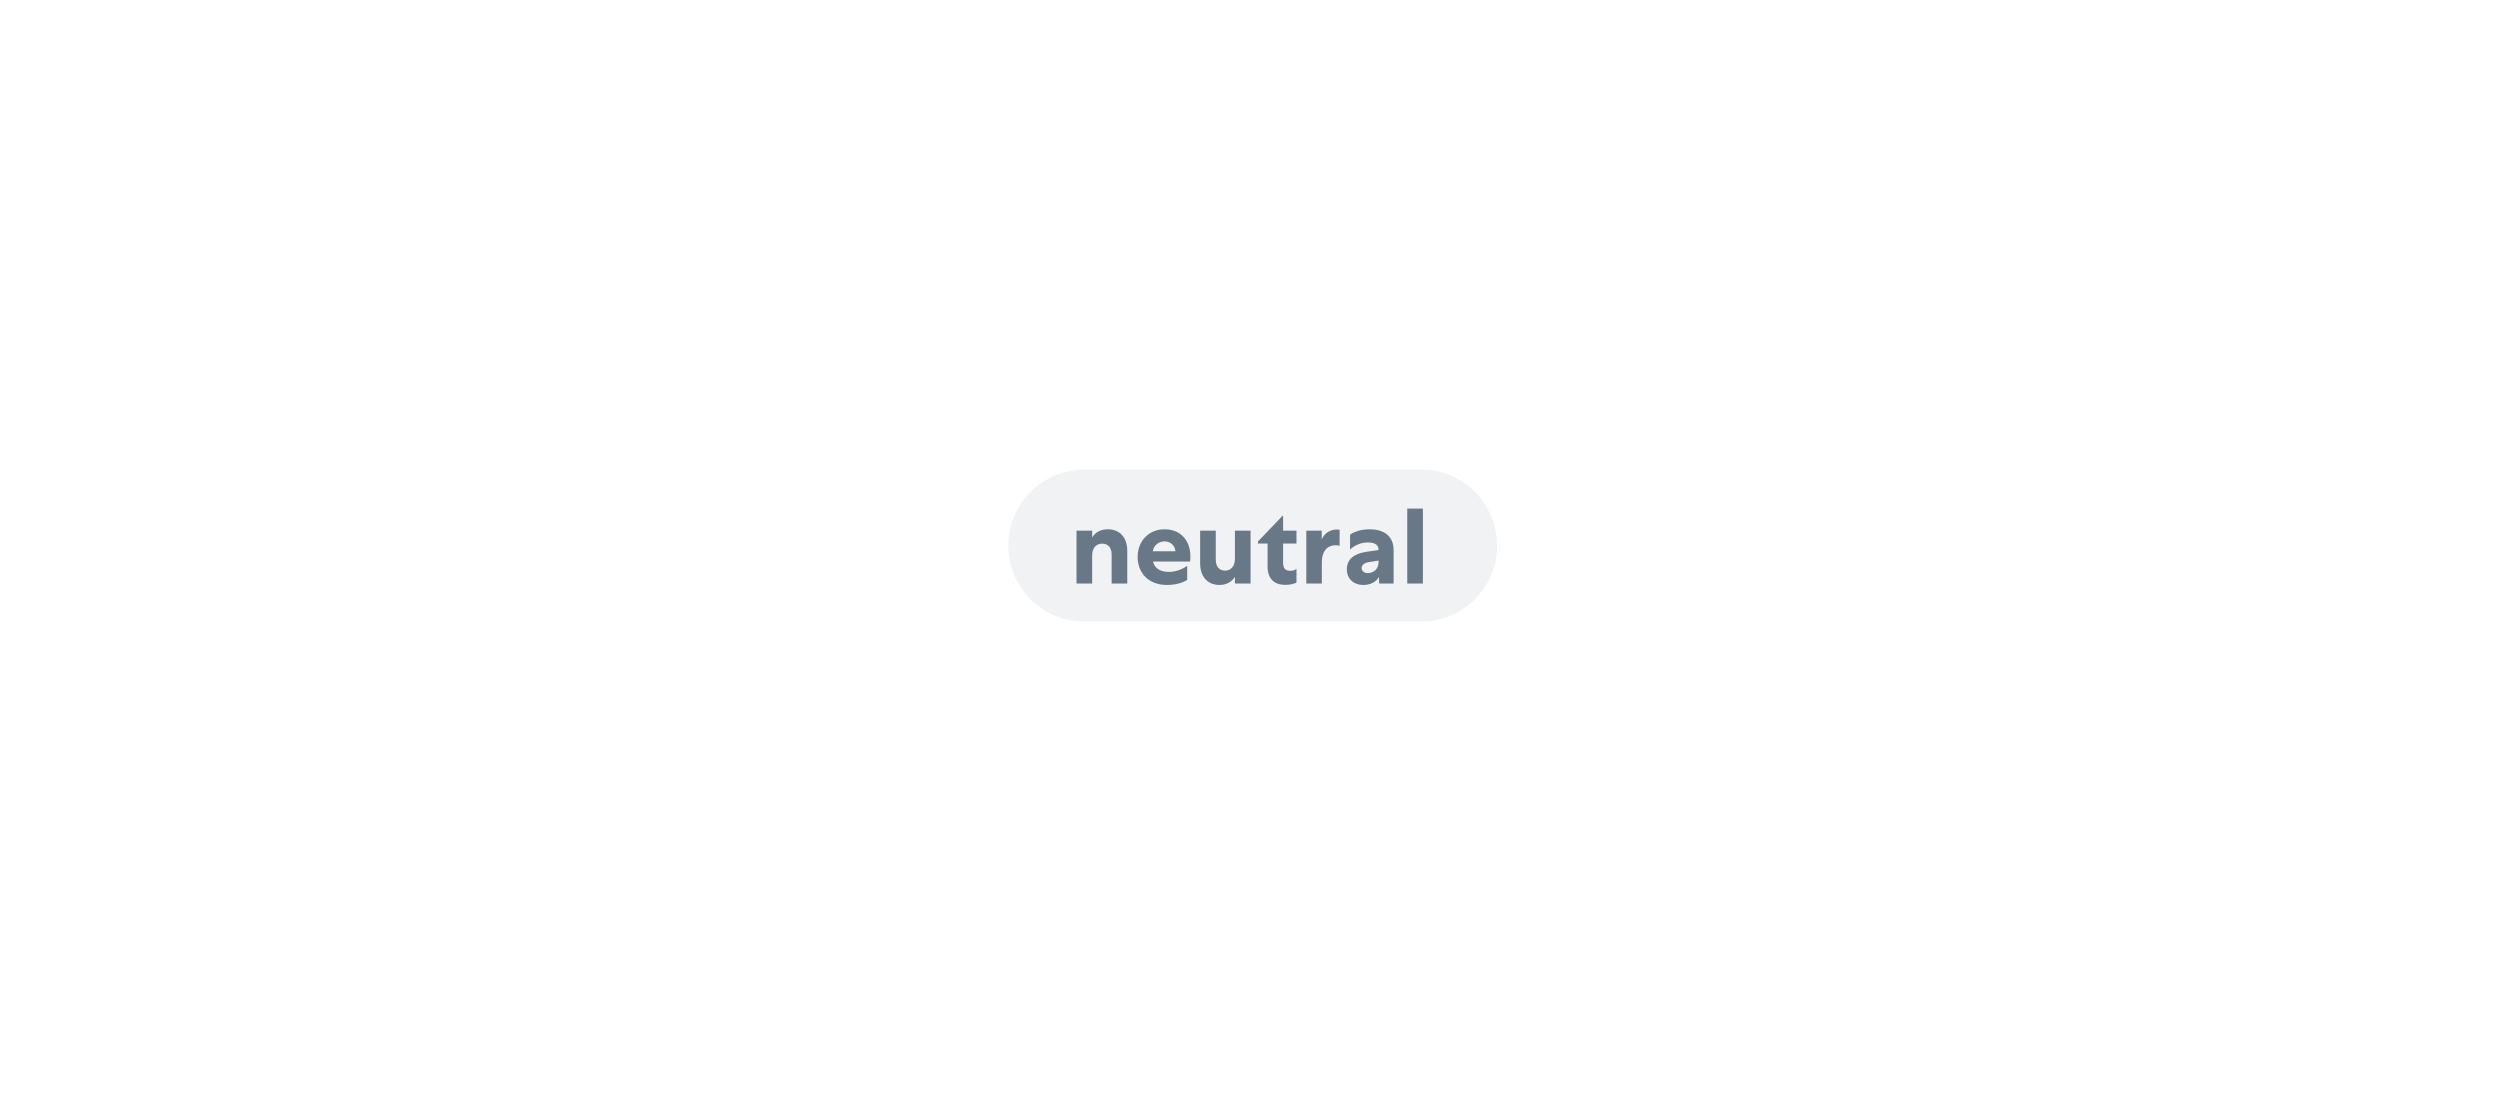
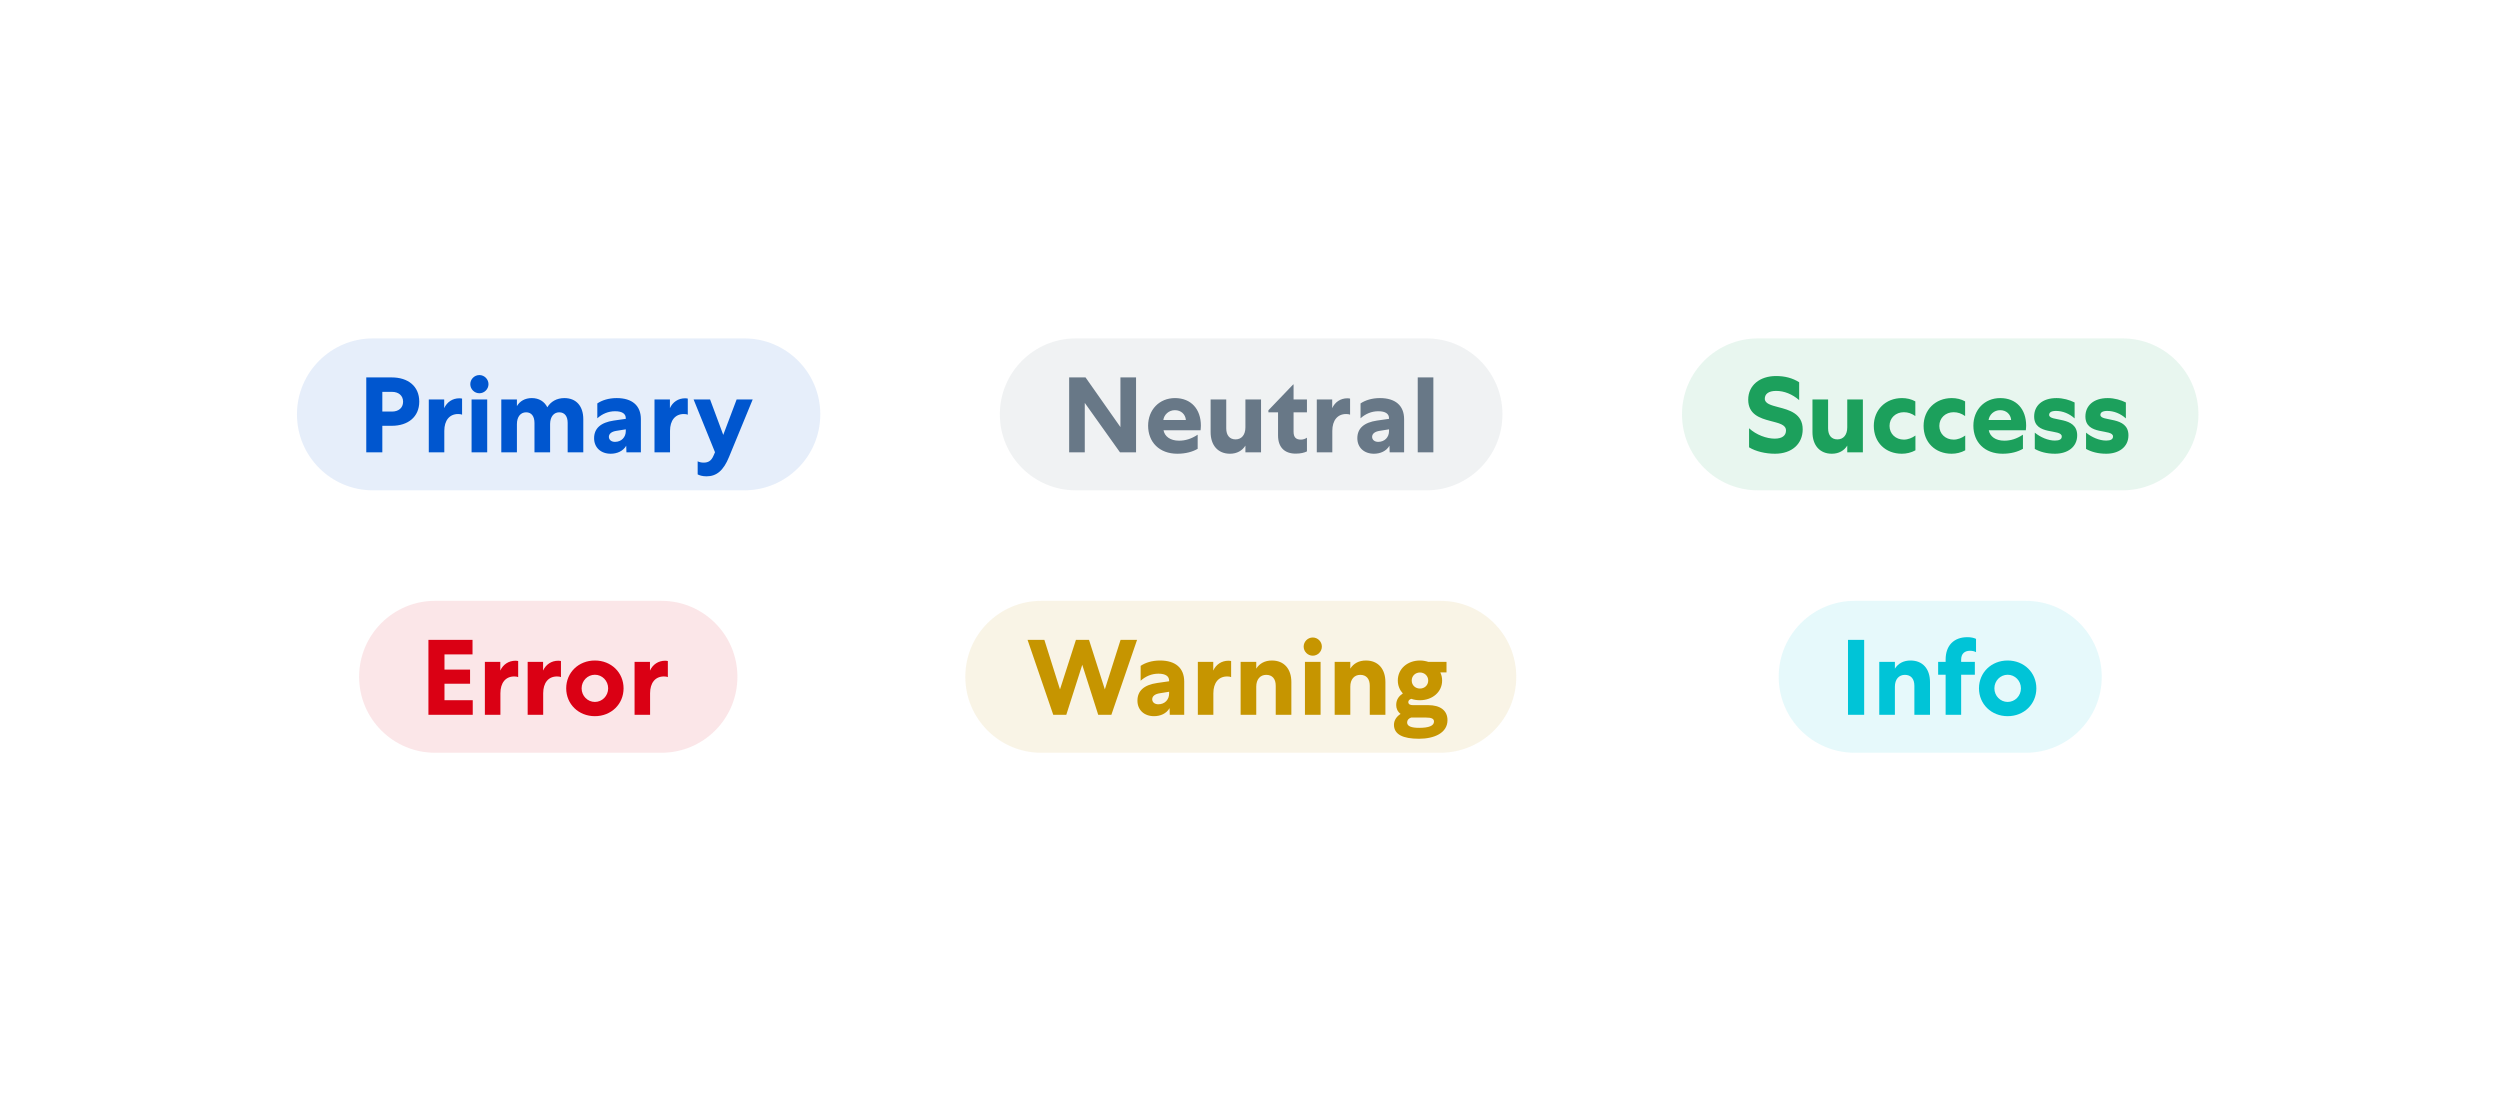
<svg xmlns="http://www.w3.org/2000/svg" width="362" height="159" viewBox="0 0 362 159" fill="none">
-   <rect x="146" y="68" width="70.778" height="22" rx="11" fill="#687887" fill-opacity="0.1" />
-   <path d="M158.144 80.439V84.5H155.881V76.843H158.144V77.82C158.609 77.076 159.384 76.641 160.407 76.641C162.158 76.641 163.228 77.835 163.228 79.772V84.5H160.965V80.299C160.965 79.292 160.469 78.719 159.585 78.719C158.717 78.719 158.144 79.37 158.144 80.439ZM171.906 81.942V83.989C171.162 84.422 170.17 84.701 168.961 84.701C166.342 84.701 164.73 83.012 164.73 80.641C164.73 78.347 166.342 76.641 168.62 76.641C170.961 76.641 172.371 78.254 172.371 80.625C172.371 80.858 172.34 81.121 172.325 81.307H166.962C167.132 82.191 167.923 82.811 169.209 82.811C170.124 82.811 170.992 82.547 171.906 81.942ZM166.931 79.819H170.201C170.124 78.966 169.488 78.393 168.605 78.393C167.721 78.393 167.039 79.044 166.931 79.819ZM178.818 80.888V76.843H181.081V84.5H178.818V83.523C178.368 84.252 177.593 84.701 176.586 84.701C174.85 84.701 173.78 83.493 173.78 81.57V76.843H176.043V81.028C176.043 82.035 176.539 82.624 177.392 82.624C178.26 82.624 178.818 81.974 178.818 80.888ZM183.544 78.703H182.149V78.409L185.73 74.673H185.792V76.843H187.729V78.703H185.792V81.508C185.792 82.33 186.148 82.656 186.861 82.656C187.171 82.656 187.497 82.547 187.729 82.376V84.361C187.373 84.546 186.815 84.686 186.102 84.686C184.474 84.686 183.544 83.756 183.544 82.051V78.703ZM193.975 76.719V79.044C193.851 78.982 193.634 78.951 193.401 78.951C192.146 78.951 191.402 79.881 191.402 81.385V84.5H189.154V76.843H191.386V78.099C191.789 77.215 192.595 76.672 193.587 76.672C193.758 76.672 193.928 76.704 193.975 76.719ZM201.798 84.5H199.705L199.674 83.539C199.225 84.329 198.341 84.701 197.427 84.701C196.001 84.701 195.024 83.802 195.024 82.454C195.024 81.043 195.97 80.175 197.876 79.897L199.612 79.648V79.555C199.612 78.92 199.101 78.548 198.062 78.548C197.07 78.548 196.187 78.936 195.489 79.571V77.416C196.156 76.967 197.117 76.641 198.295 76.641C200.511 76.641 201.798 77.711 201.798 79.695V84.5ZM197.163 82.268C197.179 82.702 197.535 82.981 198.047 82.981C198.992 82.981 199.612 82.299 199.612 81.431V81.168L198.264 81.385C197.535 81.493 197.163 81.819 197.163 82.268ZM203.771 73.65H206.034V84.5H203.771V73.65Z" fill="#687887" />
+   <rect x="144.777" y="49" width="72.778" height="22" rx="11" fill="#687887" fill-opacity="0.1" />
+   <path d="M162.238 54.65H164.501V65.5H162.176L157.076 58.339V65.5H154.813V54.65H157.185L162.238 61.842V54.65ZM173.423 62.943V64.989C172.679 65.422 171.687 65.701 170.478 65.701C167.859 65.701 166.247 64.012 166.247 61.641C166.247 59.346 167.859 57.642 170.137 57.642C172.478 57.642 173.888 59.254 173.888 61.625C173.888 61.858 173.857 62.121 173.842 62.307H168.479C168.649 63.191 169.44 63.81 170.726 63.81C171.641 63.81 172.509 63.547 173.423 62.943ZM168.448 60.819H171.718C171.641 59.967 171.005 59.393 170.122 59.393C169.238 59.393 168.556 60.044 168.448 60.819ZM180.335 61.889V57.843H182.598V65.5H180.335V64.523C179.885 65.252 179.11 65.701 178.103 65.701C176.367 65.701 175.297 64.493 175.297 62.571V57.843H177.56V62.028C177.56 63.035 178.056 63.624 178.909 63.624C179.777 63.624 180.335 62.974 180.335 61.889ZM185.061 59.703H183.666V59.408L187.247 55.673H187.309V57.843H189.246V59.703H187.309V62.508C187.309 63.33 187.665 63.656 188.378 63.656C188.688 63.656 189.014 63.547 189.246 63.377V65.361C188.89 65.546 188.332 65.686 187.619 65.686C185.991 65.686 185.061 64.756 185.061 63.051V59.703ZM195.492 57.719V60.044C195.368 59.982 195.151 59.951 194.918 59.951C193.663 59.951 192.919 60.881 192.919 62.385V65.5H190.671V57.843H192.903V59.099C193.306 58.215 194.112 57.672 195.104 57.672C195.275 57.672 195.445 57.703 195.492 57.719ZM203.315 65.5H201.223L201.192 64.539C200.742 65.329 199.858 65.701 198.944 65.701C197.518 65.701 196.542 64.802 196.542 63.454C196.542 62.044 197.487 61.175 199.394 60.897L201.13 60.648V60.556C201.13 59.92 200.618 59.548 199.58 59.548C198.588 59.548 197.704 59.935 197.007 60.571V58.416C197.673 57.967 198.634 57.642 199.812 57.642C202.029 57.642 203.315 58.711 203.315 60.695V65.5ZM198.681 63.268C198.696 63.702 199.053 63.981 199.564 63.981C200.51 63.981 201.13 63.299 201.13 62.431V62.167L199.781 62.385C199.053 62.493 198.681 62.819 198.681 63.268ZM205.288 54.65H207.551V65.5H205.288V54.65Z" fill="#687887" />
+   <rect x="43" y="49" width="75.778" height="22" rx="11" fill="#0056CF" fill-opacity="0.1" />
+   <path d="M53.036 54.65H56.725C59.081 54.65 60.708 55.921 60.708 58.153C60.708 60.37 59.081 61.656 56.725 61.656H55.361V65.5H53.036V54.65ZM55.361 56.742V59.594H56.771C57.701 59.594 58.368 59.068 58.368 58.169C58.368 57.27 57.701 56.742 56.771 56.742H55.361ZM66.909 57.719V60.044C66.785 59.982 66.568 59.951 66.335 59.951C65.08 59.951 64.336 60.881 64.336 62.385V65.5H62.088V57.843H64.32V59.099C64.723 58.215 65.529 57.672 66.521 57.672C66.692 57.672 66.862 57.703 66.909 57.719ZM70.547 65.5H68.284V57.843H70.547V65.5ZM70.733 55.627C70.733 56.34 70.144 56.944 69.415 56.944C68.687 56.944 68.098 56.34 68.098 55.627C68.098 54.913 68.687 54.309 69.415 54.309C70.144 54.309 70.733 54.913 70.733 55.627ZM74.85 61.408V65.5H72.587V57.843H74.85V58.804C75.253 58.106 75.997 57.642 77.005 57.642C78.043 57.642 78.834 58.138 79.252 58.974C79.733 58.169 80.601 57.642 81.717 57.642C83.468 57.642 84.46 58.835 84.46 60.695V65.5H82.197V61.222C82.197 60.276 81.763 59.703 80.973 59.703C80.198 59.703 79.671 60.339 79.655 61.361V65.5H77.392V61.253C77.392 60.276 76.958 59.703 76.183 59.703C75.377 59.703 74.85 60.354 74.85 61.408ZM92.799 65.5H90.707L90.676 64.539C90.226 65.329 89.343 65.701 88.428 65.701C87.002 65.701 86.026 64.802 86.026 63.454C86.026 62.044 86.971 61.175 88.878 60.897L90.614 60.648V60.556C90.614 59.92 90.102 59.548 89.064 59.548C88.072 59.548 87.188 59.935 86.491 60.571V58.416C87.157 57.967 88.118 57.642 89.296 57.642C91.513 57.642 92.799 58.711 92.799 60.695V65.5ZM88.165 63.268C88.18 63.702 88.537 63.981 89.048 63.981C89.994 63.981 90.614 63.299 90.614 62.431V62.167L89.265 62.385C88.537 62.493 88.165 62.819 88.165 63.268ZM99.592 57.719V60.044C99.468 59.982 99.251 59.951 99.019 59.951C97.763 59.951 97.019 60.881 97.019 62.385V65.5H94.772V57.843H97.004V59.099C97.407 58.215 98.213 57.672 99.205 57.672C99.375 57.672 99.546 57.703 99.592 57.719ZM102.309 68.972C101.704 68.972 101.286 68.832 101.022 68.693V66.802C101.286 66.926 101.58 66.988 101.89 66.988C102.557 66.988 103.006 66.725 103.316 65.981L103.533 65.484L100.433 57.843H102.82L104.727 62.974L106.664 57.843H108.989L105.564 66.166C104.758 68.15 103.75 68.972 102.309 68.972Z" fill="#0056CF" />
+   <rect x="243.555" y="49" width="74.778" height="22" rx="11" fill="#1CA05C" fill-opacity="0.1" />
+   <path d="M253.265 64.772V62.013C254.303 62.974 255.807 63.516 256.969 63.516C258.023 63.516 258.612 63.097 258.612 62.338C258.612 61.455 257.527 61.269 256.318 60.943C254.83 60.556 253.141 59.998 253.141 57.874C253.141 55.797 254.815 54.449 257.171 54.449C258.457 54.449 259.558 54.743 260.519 55.347V57.936C259.511 57.068 258.349 56.603 257.186 56.603C256.039 56.603 255.543 57.084 255.543 57.734C255.543 58.447 256.458 58.68 257.512 58.959C259.077 59.362 261.03 59.889 261.03 62.167C261.03 64.245 259.496 65.701 257.016 65.701C255.667 65.701 254.241 65.376 253.265 64.772ZM267.482 61.889V57.843H269.745V65.5H267.482V64.523C267.033 65.252 266.258 65.701 265.25 65.701C263.514 65.701 262.445 64.493 262.445 62.571V57.843H264.708V62.028C264.708 63.035 265.204 63.624 266.056 63.624C266.924 63.624 267.482 62.974 267.482 61.889ZM271.326 61.672C271.326 59.362 273.015 57.642 275.418 57.642C276.084 57.642 276.782 57.797 277.34 58.122V60.245C276.813 59.873 276.27 59.688 275.681 59.688C274.503 59.688 273.604 60.509 273.604 61.672C273.604 62.819 274.488 63.656 275.681 63.656C276.286 63.656 276.875 63.407 277.355 63.066V65.206C276.735 65.546 276.053 65.701 275.387 65.701C273.031 65.701 271.326 64.074 271.326 61.672ZM278.535 61.672C278.535 59.362 280.225 57.642 282.627 57.642C283.294 57.642 283.991 57.797 284.549 58.122V60.245C284.022 59.873 283.48 59.688 282.891 59.688C281.713 59.688 280.814 60.509 280.814 61.672C280.814 62.819 281.697 63.656 282.891 63.656C283.495 63.656 284.084 63.407 284.565 63.066V65.206C283.945 65.546 283.263 65.701 282.596 65.701C280.24 65.701 278.535 64.074 278.535 61.672ZM292.921 62.943V64.989C292.177 65.422 291.185 65.701 289.976 65.701C287.357 65.701 285.745 64.012 285.745 61.641C285.745 59.346 287.357 57.642 289.635 57.642C291.976 57.642 293.386 59.254 293.386 61.625C293.386 61.858 293.355 62.121 293.34 62.307H287.977C288.147 63.191 288.938 63.81 290.224 63.81C291.139 63.81 292.007 63.547 292.921 62.943ZM287.946 60.819H291.216C291.139 59.967 290.503 59.393 289.62 59.393C288.736 59.393 288.054 60.044 287.946 60.819ZM294.638 65.004V62.648C295.46 63.315 296.545 63.795 297.552 63.795C298.203 63.795 298.544 63.609 298.544 63.206C298.544 62.028 294.545 63.129 294.545 60.307C294.545 58.742 295.723 57.642 297.785 57.642C298.746 57.642 299.691 57.92 300.404 58.277V60.587C299.645 59.889 298.668 59.502 297.707 59.502C296.963 59.502 296.715 59.765 296.715 60.075C296.715 61.129 300.776 60.168 300.776 63.035C300.776 64.756 299.35 65.701 297.568 65.701C296.343 65.701 295.382 65.422 294.638 65.004ZM302.06 65.004V62.648C302.881 63.315 303.966 63.795 304.974 63.795C305.625 63.795 305.966 63.609 305.966 63.206C305.966 62.028 301.967 63.129 301.967 60.307C301.967 58.742 303.145 57.642 305.206 57.642C306.167 57.642 307.113 57.92 307.826 58.277V60.587C307.066 59.889 306.09 59.502 305.129 59.502C304.385 59.502 304.137 59.765 304.137 60.075C304.137 61.129 308.198 60.168 308.198 63.035C308.198 64.756 306.772 65.701 304.989 65.701C303.765 65.701 302.804 65.422 302.06 65.004Z" fill="#1CA05C" />
+   <rect x="52" y="87" width="54.778" height="22" rx="11" fill="#DA0014" fill-opacity="0.1" />
+   <path d="M62.036 103.5V92.65H68.422V94.758H64.361V96.959H68.065V99.005H64.361V101.392H68.453V103.5H62.036ZM75.031 95.719V98.044C74.907 97.982 74.69 97.951 74.457 97.951C73.202 97.951 72.458 98.881 72.458 100.384V103.5H70.21V95.843H72.442V97.099C72.846 96.215 73.651 95.672 74.644 95.672C74.814 95.672 74.984 95.704 75.031 95.719ZM81.227 95.719V98.044C81.103 97.982 80.885 97.951 80.653 97.951C79.397 97.951 78.653 98.881 78.653 100.384V103.5H76.406V95.843H78.638V97.099C79.041 96.215 79.847 95.672 80.839 95.672C81.01 95.672 81.18 95.704 81.227 95.719ZM81.986 99.671C81.986 97.393 83.768 95.641 86.139 95.641C88.511 95.641 90.293 97.393 90.293 99.671C90.293 101.95 88.511 103.702 86.139 103.702C83.768 103.702 81.986 101.95 81.986 99.671ZM84.218 99.671C84.218 100.772 85.085 101.64 86.139 101.64C87.194 101.64 88.061 100.772 88.061 99.671C88.061 98.571 87.194 97.703 86.139 97.703C85.085 97.703 84.218 98.571 84.218 99.671ZM96.705 95.719V98.044C96.581 97.982 96.364 97.951 96.132 97.951C94.876 97.951 94.132 98.881 94.132 100.384V103.5H91.885V95.843H94.117V97.099C94.52 96.215 95.326 95.672 96.318 95.672C96.488 95.672 96.659 95.704 96.705 95.719Z" fill="#DA0014" />
+   <rect x="139.777" y="87" width="79.778" height="22" rx="11" fill="#C69500" fill-opacity="0.1" />
+   <path d="M154.401 103.5H152.51L148.79 92.65H151.224L153.487 99.826L155.796 92.65H157.687L159.981 99.826L162.26 92.65H164.647L160.927 103.5H159.02L156.711 96.261L154.401 103.5ZM171.474 103.5H169.382L169.351 102.539C168.901 103.329 168.018 103.702 167.103 103.702C165.677 103.702 164.701 102.802 164.701 101.454C164.701 100.043 165.646 99.175 167.553 98.897L169.289 98.648V98.555C169.289 97.92 168.777 97.548 167.739 97.548C166.747 97.548 165.863 97.936 165.166 98.571V96.416C165.832 95.967 166.793 95.641 167.971 95.641C170.188 95.641 171.474 96.711 171.474 98.695V103.5ZM166.84 101.268C166.855 101.702 167.212 101.981 167.723 101.981C168.669 101.981 169.289 101.299 169.289 100.431V100.167L167.94 100.384C167.212 100.493 166.84 100.818 166.84 101.268ZM178.267 95.719V98.044C178.143 97.982 177.926 97.951 177.694 97.951C176.438 97.951 175.694 98.881 175.694 100.384V103.5H173.447V95.843H175.679V97.099C176.082 96.215 176.888 95.672 177.88 95.672C178.05 95.672 178.221 95.704 178.267 95.719ZM181.905 99.439V103.5H179.642V95.843H181.905V96.82C182.37 96.076 183.145 95.641 184.168 95.641C185.92 95.641 186.989 96.835 186.989 98.772V103.5H184.726V99.299C184.726 98.292 184.23 97.719 183.347 97.719C182.479 97.719 181.905 98.37 181.905 99.439ZM191.219 103.5H188.956V95.843H191.219V103.5ZM191.405 93.626C191.405 94.34 190.816 94.944 190.088 94.944C189.359 94.944 188.77 94.34 188.77 93.626C188.77 92.913 189.359 92.309 190.088 92.309C190.816 92.309 191.405 92.913 191.405 93.626ZM195.523 99.439V103.5H193.26V95.843H195.523V96.82C195.988 96.076 196.763 95.641 197.786 95.641C199.537 95.641 200.607 96.835 200.607 98.772V103.5H198.344V99.299C198.344 98.292 197.848 97.719 196.964 97.719C196.096 97.719 195.523 98.37 195.523 99.439ZM202.403 98.54C202.403 96.804 203.844 95.641 205.611 95.641C206.045 95.641 206.448 95.719 206.836 95.843H209.455V97.362H208.556C208.727 97.719 208.82 98.106 208.82 98.54C208.82 100.229 207.378 101.392 205.611 101.392C205.162 101.392 204.743 101.33 204.356 101.19C204.077 101.268 203.922 101.454 203.922 101.655C203.922 101.996 204.216 102.105 204.604 102.105H206.82C208.51 102.105 209.595 102.849 209.595 104.275C209.595 106.151 207.657 106.972 205.472 106.972C203.147 106.972 201.845 106.352 201.845 104.942C201.845 104.275 202.263 103.717 202.806 103.376C202.356 103.035 202.17 102.57 202.17 102.089C202.17 101.237 202.62 100.756 203.131 100.415C202.682 99.919 202.403 99.284 202.403 98.54ZM207.642 104.477C207.642 104.058 207.254 103.903 206.51 103.903H204.325C203.953 104.043 203.751 104.275 203.751 104.616C203.751 105.159 204.356 105.391 205.503 105.391C206.898 105.391 207.642 105.097 207.642 104.477ZM205.611 97.377C204.96 97.377 204.418 97.858 204.418 98.54C204.418 99.237 204.96 99.703 205.611 99.703C206.262 99.703 206.805 99.237 206.805 98.54C206.805 97.858 206.262 97.377 205.611 97.377Z" fill="#C69500" />
+   <rect x="257.555" y="87" width="46.778" height="22" rx="11" fill="#00C4D7" fill-opacity="0.1" />
+   <path d="M267.59 92.65H269.931V103.5H267.59V92.65ZM274.38 99.439V103.5H272.117V95.843H274.38V96.82C274.845 96.076 275.62 95.641 276.643 95.641C278.395 95.641 279.464 96.835 279.464 98.772V103.5H277.201V99.299C277.201 98.292 276.705 97.719 275.822 97.719C274.954 97.719 274.38 98.37 274.38 99.439ZM283.975 95.517V95.843H285.959V97.703H283.975V103.5H281.727V97.703H280.642V95.843H281.727V95.502C281.727 93.441 282.952 92.263 284.874 92.263C285.385 92.263 285.835 92.356 286.129 92.51V94.433C285.897 94.308 285.618 94.231 285.261 94.231C284.533 94.231 283.975 94.603 283.975 95.517ZM286.556 99.671C286.556 97.393 288.339 95.641 290.71 95.641C293.082 95.641 294.864 97.393 294.864 99.671C294.864 101.95 293.082 103.702 290.71 103.702C288.339 103.702 286.556 101.95 286.556 99.671ZM288.788 99.671C288.788 100.772 289.656 101.64 290.71 101.64C291.764 101.64 292.632 100.772 292.632 99.671C292.632 98.571 291.764 97.703 290.71 97.703C289.656 97.703 288.788 98.571 288.788 99.671Z" fill="#00C4D7" />
</svg>
